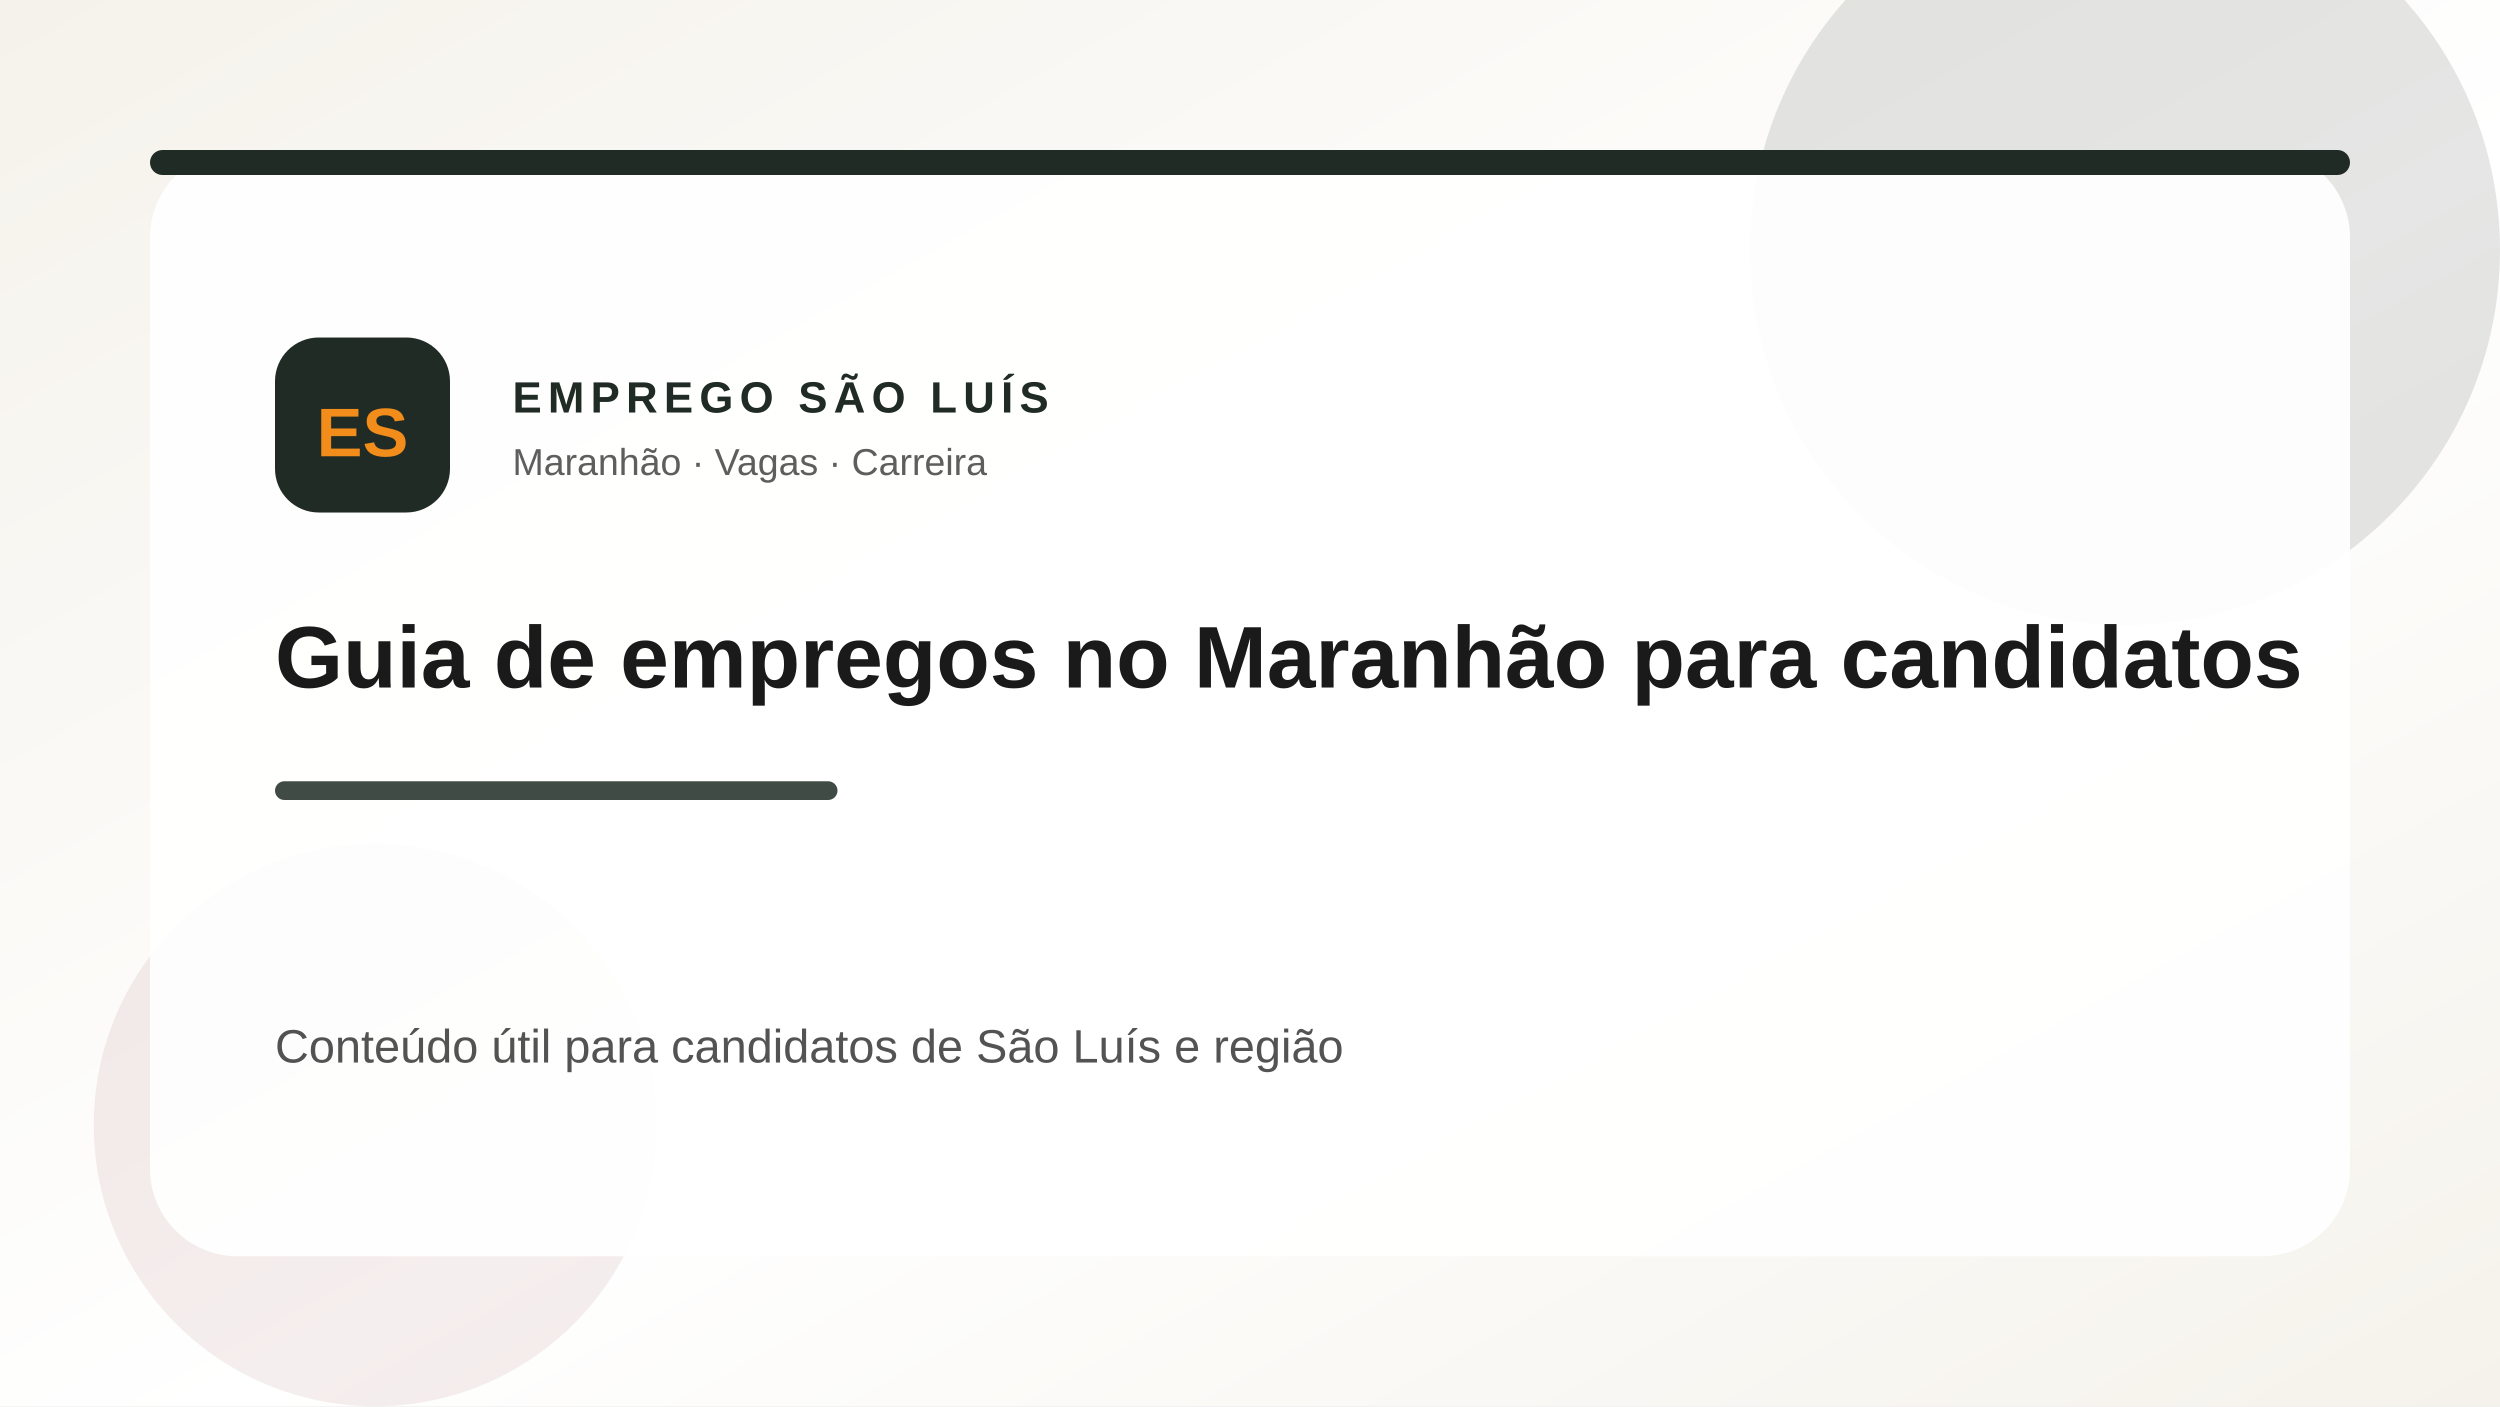
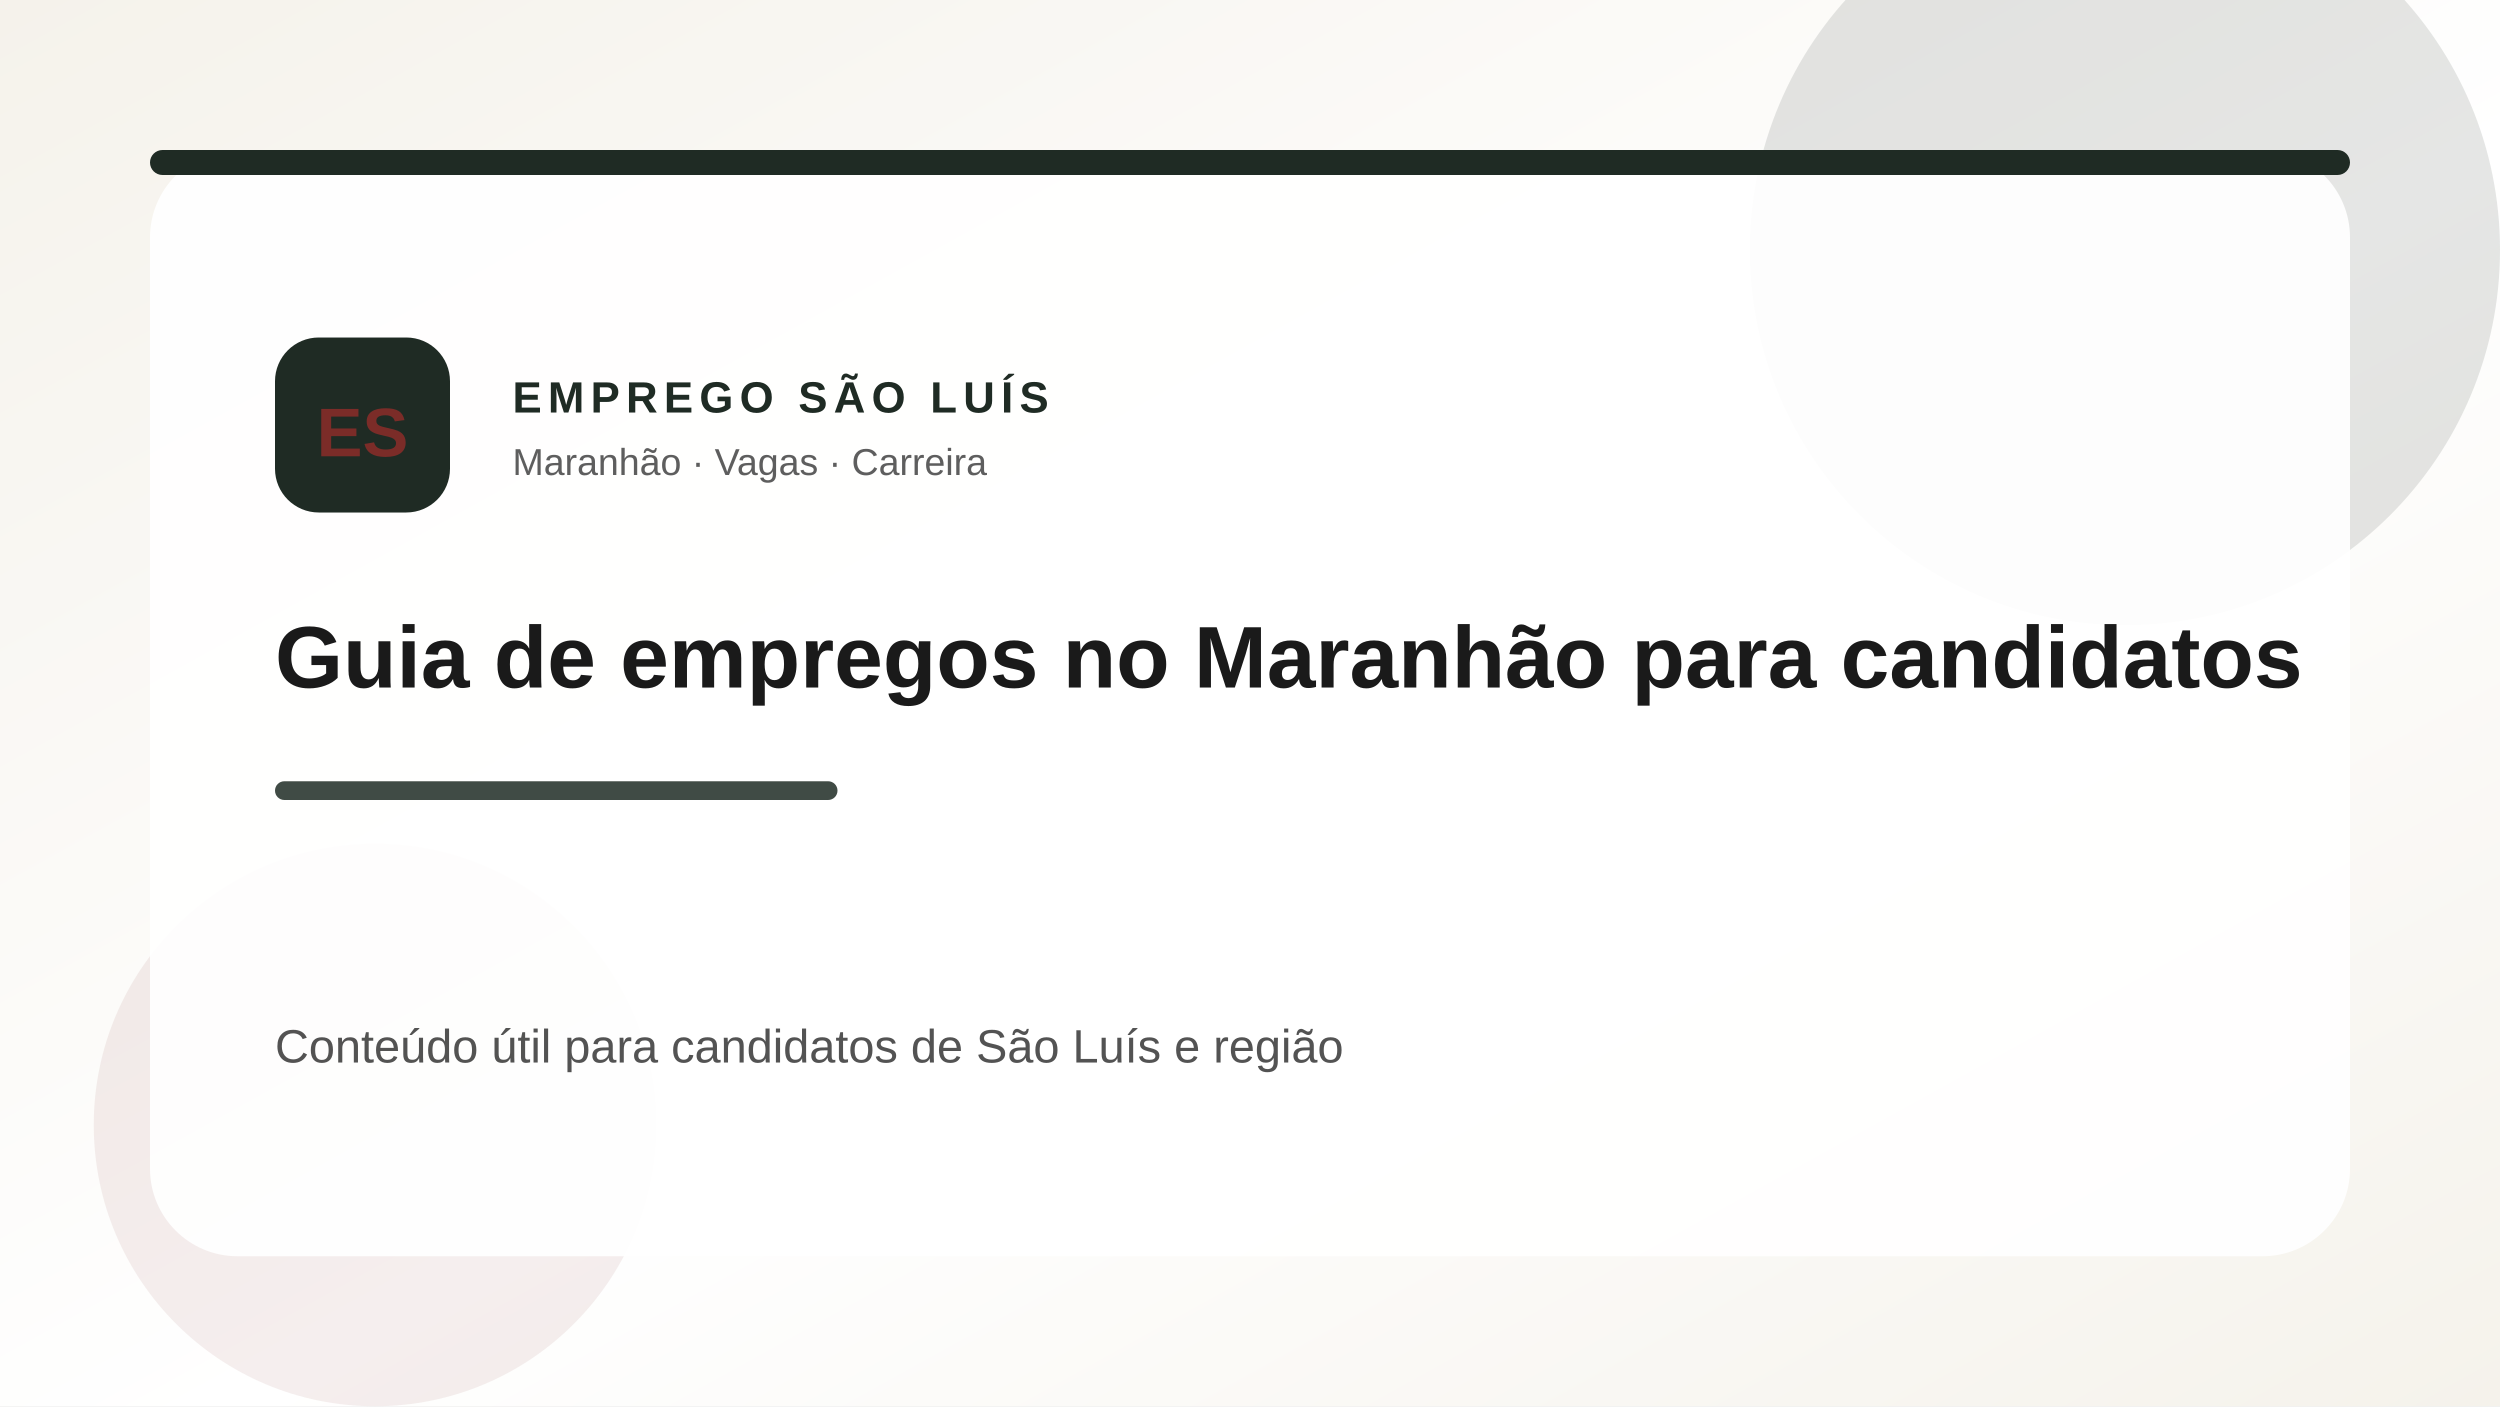
<svg xmlns="http://www.w3.org/2000/svg" width="800" height="450" viewBox="0 0 800 450" role="img" aria-label="Capa: Guia de empregos no Maranhão para candidatos">
  <defs>
    <linearGradient id="bg-guia-de-empregos-no-maranhao-para-candidatos" x1="0%" y1="0%" x2="100%" y2="100%">
      <stop offset="0%" stop-color="#F5F2EB" />
      <stop offset="55%" stop-color="#FFFFFF" />
      <stop offset="100%" stop-color="#F5F2EB" />
    </linearGradient>
  </defs>
  <rect width="800" height="450" fill="url(#bg-guia-de-empregos-no-maranhao-para-candidatos)" />
  <circle cx="680" cy="80" r="120" fill="#1F2B24" opacity="0.12" />
  <circle cx="120" cy="360" r="90" fill="#7B2C28" opacity="0.08" />
  <rect x="48" y="48" width="704" height="354" rx="28" fill="#FFFFFF" opacity="0.92" />
  <rect x="48" y="48" width="704" height="8" rx="4" fill="#1F2B24" />
  <g transform="translate(88,108)">
    <rect x="0" y="0" width="56" height="56" rx="14" fill="#1F2B24" />
-     <text x="28" y="38" text-anchor="middle" font-family="Segoe UI, Arial, sans-serif" font-size="22" font-weight="700" fill="#F28C1B">ES</text>
+     <text x="28" y="38" text-anchor="middle" font-family="Segoe UI, Arial, sans-serif" font-size="22" font-weight="700" fill="#7B2C28">ES</text>
    <text x="76" y="24" font-family="Segoe UI, Arial, sans-serif" font-size="14" font-weight="700" fill="#1F2B24" letter-spacing="2">EMPREGO SÃO LUÍS</text>
    <text x="76" y="44" font-family="Segoe UI, Arial, sans-serif" font-size="12" fill="#1A1A1A" opacity="0.7">Maranhão · Vagas · Carreira</text>
  </g>
  <text x="88" y="220" font-family="Segoe UI, Arial, sans-serif" font-size="28" font-weight="700" fill="#1A1A1A">
    Guia de empregos no Maranhão para candidatos
  </text>
  <rect x="88" y="250" width="180" height="6" rx="3" fill="#1F2B24" opacity="0.85" />
  <text x="88" y="340" font-family="Segoe UI, Arial, sans-serif" font-size="15" fill="#1A1A1A" opacity="0.75">Conteúdo útil para candidatos de São Luís e região</text>
</svg>
